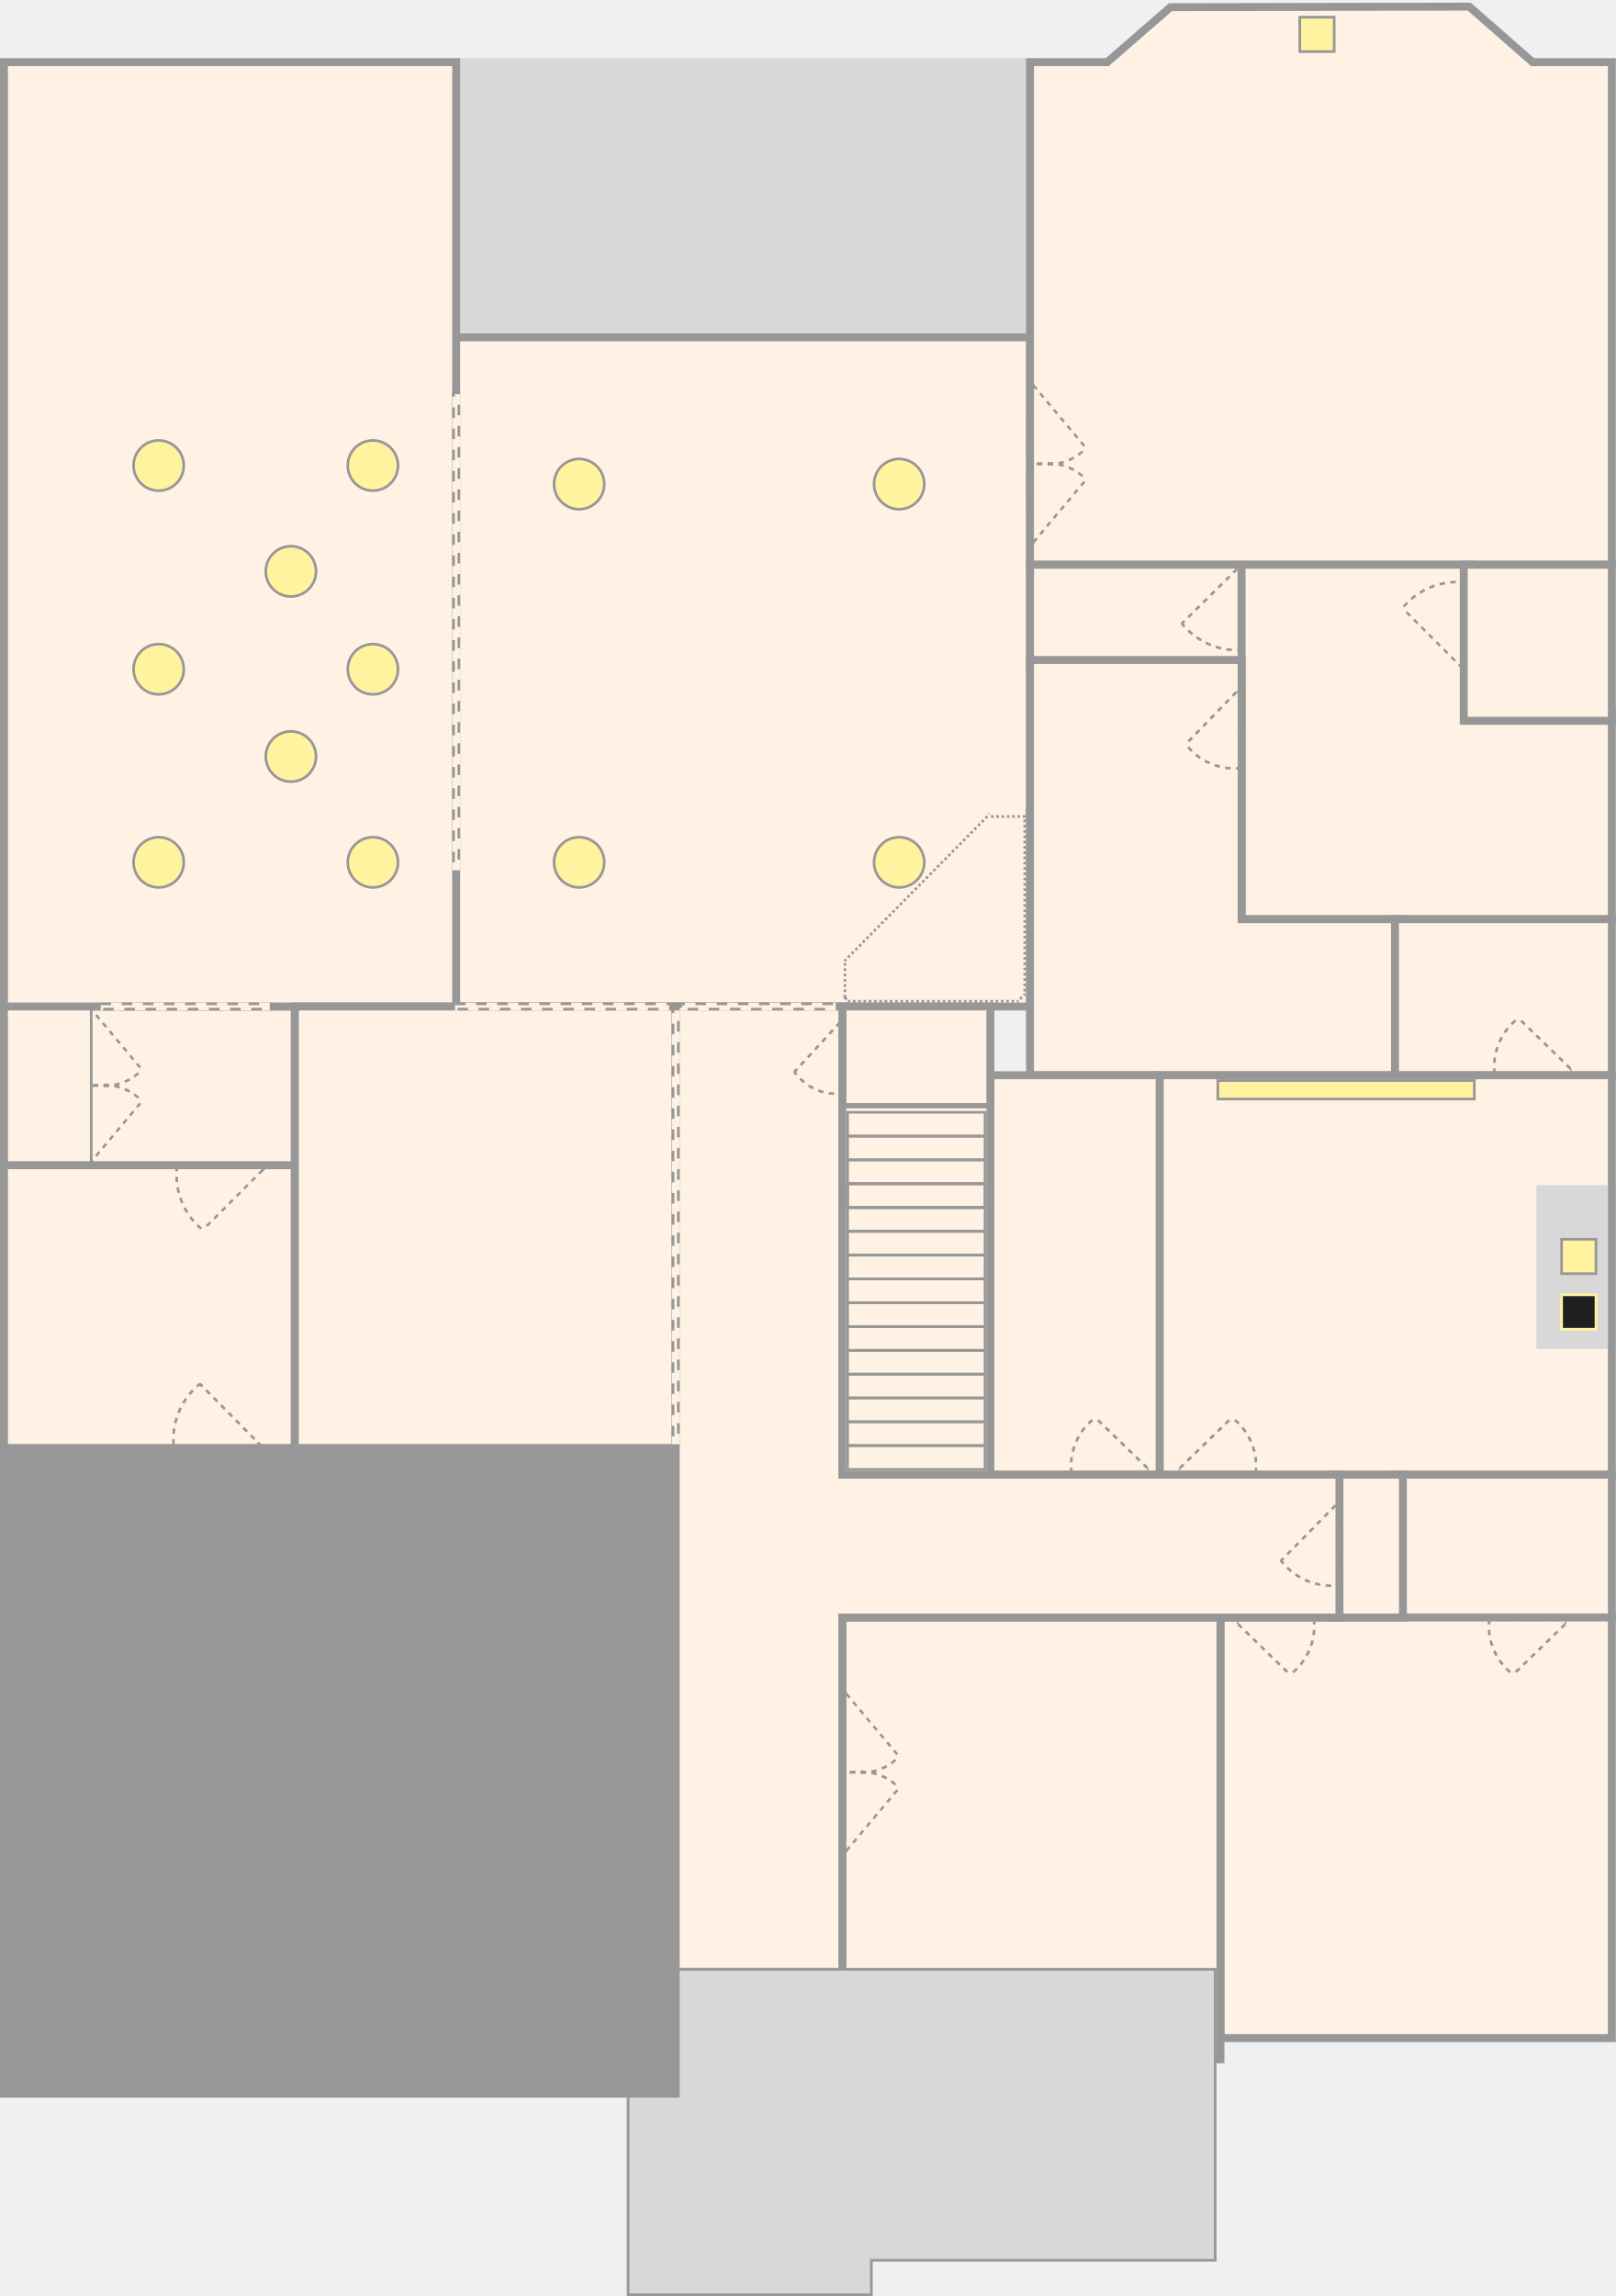
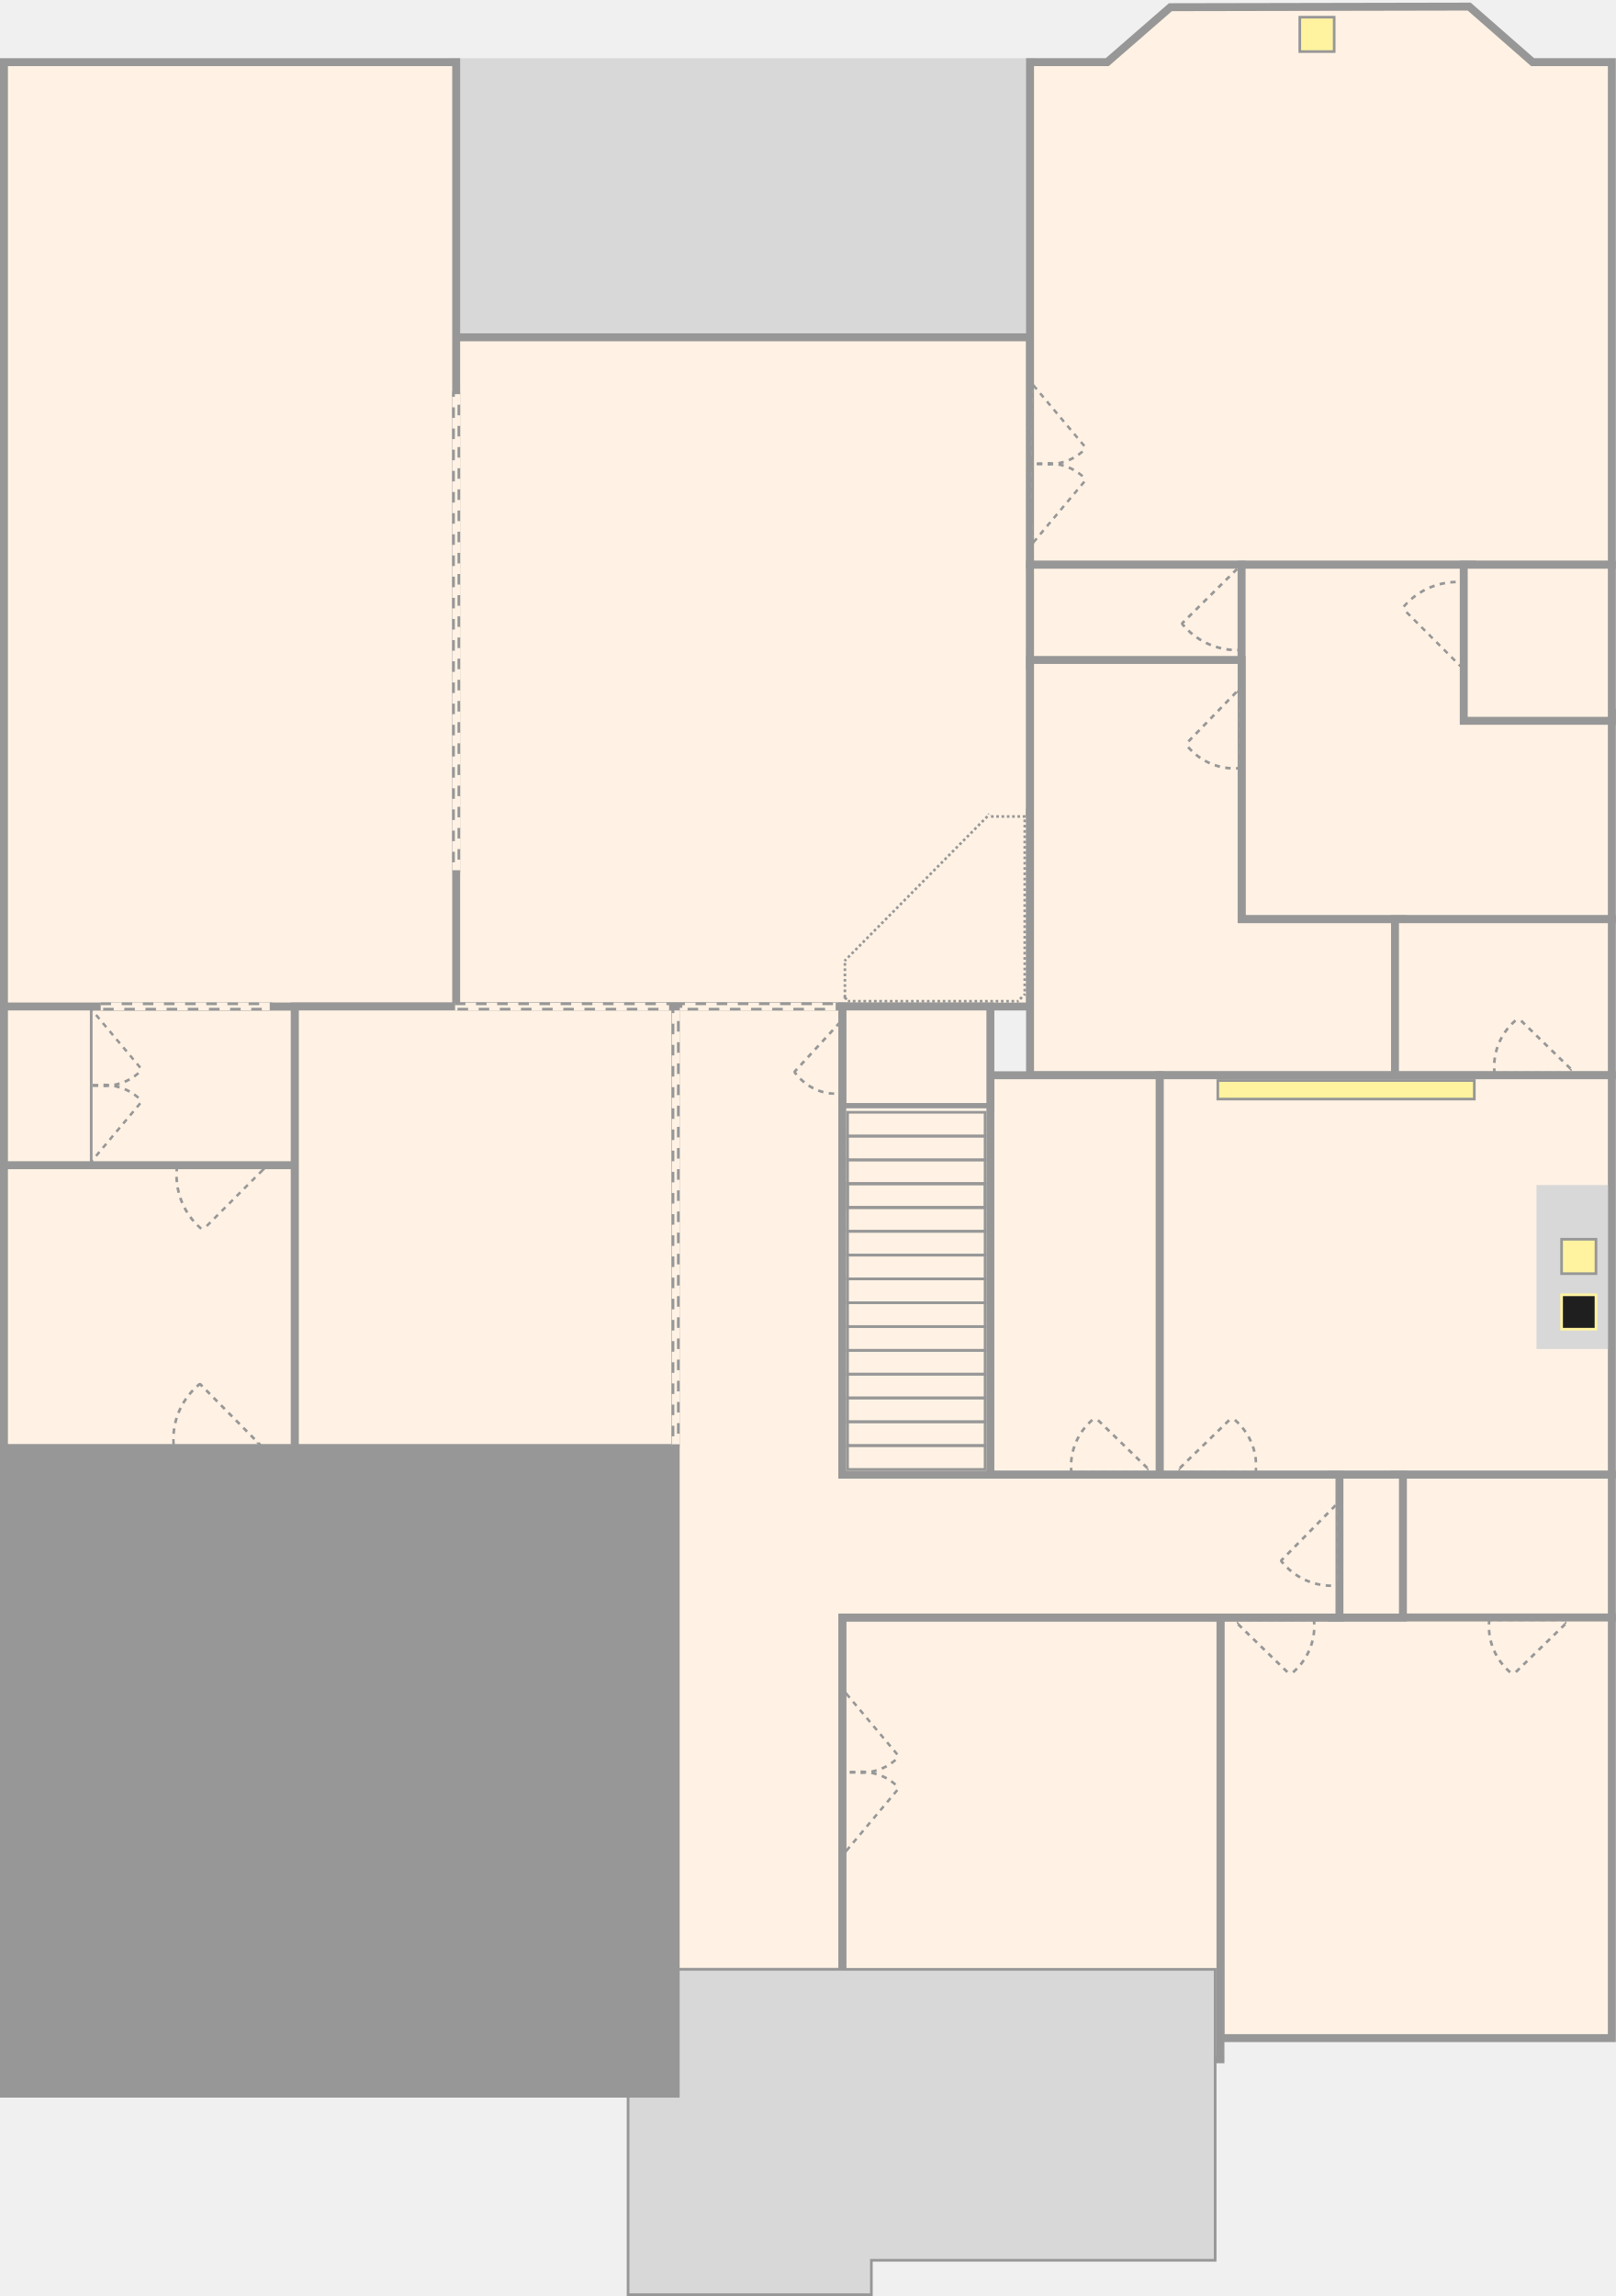
<svg xmlns="http://www.w3.org/2000/svg" xmlns:xlink="http://www.w3.org/1999/xlink" width="611px" height="868px" viewBox="0 0 611 868" version="1.1">
  <defs>
    <path d="M22.573,0.21 L22.574,31.916 C21.872,31.972 21.161,32 20.444,32 C12.23,32 4.892,28.292 0.048,22.478 L22.573,0.21 Z" id="path-1" />
    <mask id="mask-2" maskContentUnits="userSpaceOnUse" maskUnits="objectBoundingBox" x="-1" y="-1" width="24.525" height="33.791">
      <rect x="-0.952" y="-0.791" width="24.525" height="33.791" fill="white" />
      <use xlink:href="#path-1" fill="black" />
    </mask>
    <path d="M22.573,0.21 L22.574,31.916 C21.872,31.972 21.161,32 20.444,32 C12.23,32 4.892,28.292 0.048,22.478 L22.573,0.21 Z" id="path-3" />
    <mask id="mask-4" maskContentUnits="userSpaceOnUse" maskUnits="objectBoundingBox" x="-1" y="-1" width="24.525" height="33.791">
      <rect x="-0.952" y="-0.791" width="24.525" height="33.791" fill="white" />
      <use xlink:href="#path-3" fill="black" />
    </mask>
    <path d="M217.999,179.523 L220.621,182.176 L218,182.176 L217.999,250.112 L215.145,253 L150.615,253 L148.615,250.976 L149,250.976 L148.999,236.935 L203.999,181.288 L204,182.176 L218,182.176 L217.999,179.523 Z" id="path-5" />
    <mask id="mask-6" maskContentUnits="userSpaceOnUse" maskUnits="objectBoundingBox" x="0" y="0" width="72.005" height="73.476" fill="white">
      <use xlink:href="#path-5" />
    </mask>
    <path d="M18.496,0.202 L18.497,30.802 C17.921,30.855 17.339,30.882 16.752,30.882 C10.021,30.882 4.008,27.304 0.04,21.692 L18.496,0.202 Z" id="path-7" />
    <mask id="mask-8" maskContentUnits="userSpaceOnUse" maskUnits="objectBoundingBox" x="-1" y="-1" width="20.457" height="32.681">
      <rect x="-0.96" y="-0.798" width="20.457" height="32.681" fill="white" />
      <use xlink:href="#path-7" fill="black" />
    </mask>
    <path d="M18.496,0.202 L18.497,30.802 C17.921,30.855 17.339,30.882 16.752,30.882 C10.021,30.882 4.008,27.304 0.04,21.692 L18.496,0.202 Z" id="path-9" />
    <mask id="mask-10" maskContentUnits="userSpaceOnUse" maskUnits="objectBoundingBox" x="-1" y="-1" width="20.457" height="32.681">
      <rect x="-0.96" y="-0.798" width="20.457" height="32.681" fill="white" />
      <use xlink:href="#path-9" fill="black" />
    </mask>
    <rect id="path-11" x="168" y="123" width="3" height="182" />
    <mask id="mask-12" maskContentUnits="userSpaceOnUse" maskUnits="objectBoundingBox" x="0" y="0" width="3" height="182" fill="white">
      <use xlink:href="#path-11" />
    </mask>
    <rect id="path-13" x="35" y="354" width="65" height="3" />
    <mask id="mask-14" maskContentUnits="userSpaceOnUse" maskUnits="objectBoundingBox" x="0" y="0" width="65" height="3" fill="white">
      <use xlink:href="#path-13" />
    </mask>
    <path d="M18.496,0.202 L18.497,30.802 C17.921,30.855 17.339,30.882 16.752,30.882 C10.021,30.882 4.008,27.304 0.04,21.692 L18.496,0.202 Z" id="path-15" />
    <mask id="mask-16" maskContentUnits="userSpaceOnUse" maskUnits="objectBoundingBox" x="-1" y="-1" width="20.457" height="32.681">
      <rect x="-0.96" y="-0.798" width="20.457" height="32.681" fill="white" />
      <use xlink:href="#path-15" fill="black" />
    </mask>
    <path d="M18.496,0.202 L18.497,30.802 C17.921,30.855 17.339,30.882 16.752,30.882 C10.021,30.882 4.008,27.304 0.04,21.692 L18.496,0.202 Z" id="path-17" />
    <mask id="mask-18" maskContentUnits="userSpaceOnUse" maskUnits="objectBoundingBox" x="-1" y="-1" width="20.457" height="32.681">
      <rect x="-0.96" y="-0.798" width="20.457" height="32.681" fill="white" />
      <use xlink:href="#path-17" fill="black" />
    </mask>
    <path d="M22.573,0.21 L22.574,31.916 C21.872,31.972 21.161,32 20.444,32 C12.23,32 4.892,28.292 0.048,22.478 L22.573,0.21 Z" id="path-19" />
    <mask id="mask-20" maskContentUnits="userSpaceOnUse" maskUnits="objectBoundingBox" x="-1" y="-1" width="24.525" height="33.791">
      <rect x="-0.952" y="-0.791" width="24.525" height="33.791" fill="white" />
      <use xlink:href="#path-19" fill="black" />
    </mask>
    <path d="M22.573,0.21 L22.574,31.916 C21.872,31.972 21.161,32 20.444,32 C12.23,32 4.892,28.292 0.048,22.478 L22.573,0.21 Z" id="path-21" />
    <mask id="mask-22" maskContentUnits="userSpaceOnUse" maskUnits="objectBoundingBox" x="-1" y="-1" width="24.525" height="33.791">
      <rect x="-0.952" y="-0.791" width="24.525" height="33.791" fill="white" />
      <use xlink:href="#path-21" fill="black" />
    </mask>
    <path d="M19.629,0.19 L19.63,28.924 C19.019,28.974 18.401,29 17.778,29 C10.635,29 4.254,25.64 0.043,20.371 L19.629,0.19 Z" id="path-23" />
    <mask id="mask-24" maskContentUnits="userSpaceOnUse" maskUnits="objectBoundingBox" x="-1" y="-1" width="21.587" height="30.811">
      <rect x="-0.958" y="-0.811" width="21.587" height="30.811" fill="white" />
      <use xlink:href="#path-23" fill="black" />
    </mask>
    <path d="M19.629,0.19 L19.63,28.924 C19.019,28.974 18.401,29 17.778,29 C10.635,29 4.254,25.64 0.043,20.371 L19.629,0.19 Z" id="path-25" />
    <mask id="mask-26" maskContentUnits="userSpaceOnUse" maskUnits="objectBoundingBox" x="-1" y="-1" width="21.587" height="30.811">
      <rect x="-0.958" y="-0.811" width="21.587" height="30.811" fill="white" />
      <use xlink:href="#path-25" fill="black" />
    </mask>
    <path d="M19.629,0.19 L19.63,28.924 C19.019,28.974 18.401,29 17.778,29 C10.635,29 4.254,25.64 0.043,20.371 L19.629,0.19 Z" id="path-27" />
    <mask id="mask-28" maskContentUnits="userSpaceOnUse" maskUnits="objectBoundingBox" x="-1" y="-1" width="21.587" height="30.811">
      <rect x="-0.958" y="-0.811" width="21.587" height="30.811" fill="white" />
      <use xlink:href="#path-27" fill="black" />
    </mask>
    <path d="M19.629,0.19 L19.63,28.924 C19.019,28.974 18.401,29 17.778,29 C10.635,29 4.254,25.64 0.043,20.371 L19.629,0.19 Z" id="path-29" />
    <mask id="mask-30" maskContentUnits="userSpaceOnUse" maskUnits="objectBoundingBox" x="-1" y="-1" width="21.587" height="30.811">
      <rect x="-0.958" y="-0.811" width="21.587" height="30.811" fill="white" />
      <use xlink:href="#path-29" fill="black" />
    </mask>
    <path d="M19.629,0.19 L19.63,28.924 C19.019,28.974 18.401,29 17.778,29 C10.635,29 4.254,25.64 0.043,20.371 L19.629,0.19 Z" id="path-31" />
    <mask id="mask-32" maskContentUnits="userSpaceOnUse" maskUnits="objectBoundingBox" x="-1" y="-1" width="21.587" height="30.811">
      <rect x="-0.958" y="-0.811" width="21.587" height="30.811" fill="white" />
      <use xlink:href="#path-31" fill="black" />
    </mask>
    <path d="M19.629,0.19 L19.63,28.924 C19.019,28.974 18.401,29 17.778,29 C10.635,29 4.254,25.64 0.043,20.371 L19.629,0.19 Z" id="path-33" />
    <mask id="mask-34" maskContentUnits="userSpaceOnUse" maskUnits="objectBoundingBox" x="-1" y="-1" width="21.587" height="30.811">
      <rect x="-0.958" y="-0.811" width="21.587" height="30.811" fill="white" />
      <use xlink:href="#path-33" fill="black" />
    </mask>
    <path d="M18.496,0.202 L18.497,30.802 C17.921,30.855 17.339,30.882 16.752,30.882 C10.021,30.882 4.008,27.304 0.04,21.692 L18.496,0.202 Z" id="path-35" />
    <mask id="mask-36" maskContentUnits="userSpaceOnUse" maskUnits="objectBoundingBox" x="-1" y="-1" width="20.457" height="32.681">
      <rect x="-0.96" y="-0.798" width="20.457" height="32.681" fill="white" />
      <use xlink:href="#path-35" fill="black" />
    </mask>
    <path d="M18.496,0.202 L18.497,30.802 C17.921,30.855 17.339,30.882 16.752,30.882 C10.021,30.882 4.008,27.304 0.04,21.692 L18.496,0.202 Z" id="path-37" />
    <mask id="mask-38" maskContentUnits="userSpaceOnUse" maskUnits="objectBoundingBox" x="-1" y="-1" width="20.457" height="32.681">
      <rect x="-0.96" y="-0.798" width="20.457" height="32.681" fill="white" />
      <use xlink:href="#path-37" fill="black" />
    </mask>
    <path d="M16.685,0.17 L16.685,25.932 C16.166,25.977 15.641,26 15.111,26 C9.04,26 3.616,22.988 0.036,18.263 L16.685,0.17 Z" id="path-39" />
    <mask id="mask-40" maskContentUnits="userSpaceOnUse" maskUnits="objectBoundingBox" x="-1" y="-1" width="18.649" height="27.83">
      <rect x="-0.964" y="-0.83" width="18.649" height="27.83" fill="white" />
      <use xlink:href="#path-39" fill="black" />
    </mask>
    <path d="M20.61,0.196 L20.611,29.922 C19.97,29.974 19.321,30 18.667,30 C11.167,30 4.466,26.524 0.044,21.073 L20.61,0.196 Z" id="path-41" />
    <mask id="mask-42" maskContentUnits="userSpaceOnUse" maskUnits="objectBoundingBox" x="-1" y="-1" width="22.567" height="31.804">
      <rect x="-0.956" y="-0.804" width="22.567" height="31.804" fill="white" />
      <use xlink:href="#path-41" fill="black" />
    </mask>
    <rect id="path-43" x="82" y="2" width="3" height="166" />
    <mask id="mask-44" maskContentUnits="userSpaceOnUse" maskUnits="objectBoundingBox" x="0" y="0" width="3" height="166" fill="white">
      <use xlink:href="#path-43" />
    </mask>
    <rect id="path-45" x="39.5" y="-39.5" width="3" height="82" />
    <mask id="mask-46" maskContentUnits="userSpaceOnUse" maskUnits="objectBoundingBox" x="0" y="0" width="3" height="82" fill="white">
      <use xlink:href="#path-45" />
    </mask>
    <rect id="path-47" x="113.5" y="-28.5" width="3" height="60" />
    <mask id="mask-48" maskContentUnits="userSpaceOnUse" maskUnits="objectBoundingBox" x="0" y="0" width="3" height="60" fill="white">
      <use xlink:href="#path-47" />
    </mask>
  </defs>
  <g id="House" stroke="none" stroke-width="1" fill="none" fill-rule="evenodd">
    <g id="First-Floor" transform="translate(2, 4)">
      <g id="Laundry-Room" transform="translate(1, 421)" stroke="#979797">
        <rect id="Rectangle" stroke-width="3" fill="#FFF2E4" x="-1.5" y="15.5" width="110" height="107" />
        <g id="Group" transform="translate(65.53553, 4.292893)" fill="#D8D8D8" fill-opacity="0.554" stroke-dasharray="2" stroke-width="2">
          <g id="Combined-Shape" transform="translate(11.5, 16) rotate(45) translate(-11.5, -16) ">
            <use mask="url(#mask-2)" xlink:href="#path-1" />
          </g>
        </g>
        <g id="Group" transform="translate(67.53553, 94.29289)" fill="#D8D8D8" fill-opacity="0.554" stroke-dasharray="2" stroke-width="2">
          <g id="Combined-Shape" transform="translate(11.5, 16) rotate(90) translate(-11.5, -16) ">
            <use mask="url(#mask-4)" xlink:href="#path-3" />
          </g>
        </g>
      </g>
      <g id="Patio" transform="translate(168, 18)" fill="#D8D8D8">
        <rect id="Rectangle" x="0" y="0" width="221" height="106" />
      </g>
      <g id="Living-Room" transform="translate(168, 122)" stroke="#979797">
        <rect id="Rectangle" stroke-width="3" fill="#FFF2E4" x="1.5" y="1.524" width="218" height="252.976" />
        <use id="Combined-Shape" mask="url(#mask-6)" stroke-width="2" fill="#FFF2E4" stroke-dasharray="1,1" xlink:href="#path-5" />
-         <g id="Living-Room-Lights" transform="translate(39, 47)" fill="#FFF3A0">
-           <circle id="Oval" cx="131" cy="10" r="9.5" />
-           <circle id="Oval" cx="10" cy="153" r="9.5" />
-           <circle id="Oval" cx="10" cy="10" r="9.5" />
-           <circle id="Oval" cx="131" cy="153" r="9.5" />
-         </g>
      </g>
      <g id="Pantry-Hallway" transform="translate(1, 376)" stroke="#979797">
        <rect id="Rectangle" stroke-width="3" fill="#FFF2E4" x="-1.5" y="0.5" width="110" height="60" />
        <g id="Group-3" transform="translate(15.73223, 0.351344)" fill="#D8D8D8" fill-opacity="0.554" stroke-dasharray="2" stroke-width="2">
          <g id="Group" transform="translate(8.076923, 2.647059)">
            <g id="Combined-Shape" transform="translate(9.423077, 15.44118) rotate(-40) translate(-9.423077, -15.44118) ">
              <use mask="url(#mask-8)" xlink:href="#path-7" />
            </g>
          </g>
          <g id="Group" transform="translate(8.076923, 26.47059)">
            <g id="Combined-Shape" transform="translate(9.423077, 15.44118) scale(1, -1) rotate(-40) translate(-9.423077, -15.44118) ">
              <use mask="url(#mask-10)" xlink:href="#path-9" />
            </g>
          </g>
        </g>
      </g>
      <g id="Pantry" transform="translate(0, 376)" fill="#FFF2E4" stroke="#979797">
        <rect id="Rectangle" x="0.5" y="0.5" width="32" height="59" />
      </g>
      <g id="Kitchen" transform="translate(1, 21)" stroke="#979797">
        <path d="M169.5,-1.5 L169.5,355.5 L-1.5,355.5 L-1.5,-1.5 L169.5,-1.5 Z" id="Floor" stroke-width="3" fill="#FFF2E4" />
        <use id="Rectangle" mask="url(#mask-12)" stroke-width="2" fill="#FFF2E4" stroke-dasharray="4" xlink:href="#path-11" />
        <use id="Rectangle" mask="url(#mask-14)" stroke-width="2" fill="#FFF2E4" stroke-dasharray="4" xlink:href="#path-13" />
-         <g id="Kitchen-Pendants" transform="translate(97, 181)" fill="#FFF3A0">
-           <circle id="Oval" cx="10" cy="10" r="9.5" />
-           <circle id="Oval" cx="10" cy="80" r="9.5" />
-         </g>
-         <g id="Kitchen-Lights" transform="translate(47, 141)" fill="#FFF3A0">
-           <circle id="Oval" cx="10" cy="10" r="9.5" />
-           <circle id="Oval" cx="91" cy="10" r="9.5" />
-           <circle id="Oval" cx="10" cy="87" r="9.5" />
-           <circle id="Oval" cx="91" cy="87" r="9.5" />
-           <circle id="Oval" cx="10" cy="160" r="9.5" />
-           <circle id="Oval" cx="91" cy="160" r="9.5" />
-         </g>
      </g>
      <g id="Master-Bedroom" transform="translate(373, 0)" stroke="#979797">
        <path d="M180.563,-1.501 L204.543,19.5 L234.5,19.5 L234.5,209.5 L14.5,209.5 L14.5,19.5 L43.681,19.5 L67.589,-1.282 L180.563,-1.501 Z" id="Floor" stroke-width="3" fill="#FFF2E4" />
        <g id="Group-3" transform="translate(0.732233, 141.3513)" fill="#D8D8D8" fill-opacity="0.554" stroke-dasharray="2" stroke-width="2">
          <g id="Group" transform="translate(8.076923, 2.647059)">
            <g id="Combined-Shape" transform="translate(9.423077, 15.44118) rotate(-40) translate(-9.423077, -15.44118) ">
              <use mask="url(#mask-16)" xlink:href="#path-15" />
            </g>
          </g>
          <g id="Group" transform="translate(8.076923, 26.47059)">
            <g id="Combined-Shape" transform="translate(9.423077, 15.44118) scale(1, -1) rotate(-40) translate(-9.423077, -15.44118) ">
              <use mask="url(#mask-18)" xlink:href="#path-17" />
            </g>
          </g>
        </g>
        <rect id="Master-Bedroom-Lamp" fill="#FFF3A0" x="116.5" y="2.5" width="13" height="13" />
      </g>
      <g id="Water-Closet" transform="translate(389, 209)" stroke="#979797">
        <rect id="Rectangle" stroke-width="3" fill="#FFF2E4" x="-1.5" y="0.5" width="80" height="38" />
        <g id="Group" transform="translate(56.53553, 0.292893)" fill="#D8D8D8" fill-opacity="0.554" stroke-dasharray="2" stroke-width="2">
          <g id="Combined-Shape">
            <use mask="url(#mask-20)" xlink:href="#path-19" />
          </g>
        </g>
      </g>
      <g id="Master-Bathroom" transform="translate(469, 209)" stroke="#979797">
        <path d="M85.5,0.5 L85.5,56.5 L138.5,56.5 L138.5,134.5 L-1.5,134.5 L-1.5,0.5 L85.5,0.5 Z" id="Combined-Shape" stroke-width="3" fill="#FFF2E4" />
        <g id="Group" transform="translate(67.53553, 4.292893)" fill="#D8D8D8" fill-opacity="0.554" stroke-dasharray="2" stroke-width="2">
          <g id="Combined-Shape" transform="translate(11.5, 16) rotate(135) translate(-11.5, -16) ">
            <use mask="url(#mask-22)" xlink:href="#path-21" />
          </g>
        </g>
      </g>
      <g id="Linen-Closet" transform="translate(553, 211)" fill="#FFF2E4" stroke="#979797" stroke-width="3">
        <rect id="Rectangle" x="-1.5" y="-1.5" width="56" height="59" />
      </g>
      <g id="Master-Closet" transform="translate(389, 247)" stroke="#979797">
        <path d="M78.5,-1.5 L78.5,96.5 L139.5,96.5 L139.5,155.5 L-1.5,155.5 L-1.5,-1.5 L78.5,-1.5 Z" id="Combined-Shape" stroke-width="3" fill="#FFF2E4" />
        <g id="Group" transform="translate(58, 10)" fill="#D8D8D8" fill-opacity="0.554" stroke-dasharray="2" stroke-width="2">
          <g id="Combined-Shape">
            <use mask="url(#mask-24)" xlink:href="#path-23" />
          </g>
        </g>
      </g>
      <g id="Rylee-Closet" transform="translate(527, 345)" stroke="#979797">
        <rect id="Rectangle" stroke-width="3" fill="#FFF2E4" x="-1.5" y="-1.5" width="82" height="59" />
        <g id="Group" transform="translate(41, 32)" fill="#D8D8D8" fill-opacity="0.554" stroke-dasharray="2" stroke-width="2">
          <g id="Combined-Shape" transform="translate(10, 14.5) rotate(90) translate(-10, -14.5) ">
            <use mask="url(#mask-26)" xlink:href="#path-25" />
          </g>
        </g>
      </g>
      <g id="Rylee-Bedroom" transform="translate(438, 404)">
        <rect id="Rectangle" stroke="#979797" stroke-width="3" fill="#FFF2E4" x="-1.5" y="-1.5" width="171" height="151" />
        <rect id="Rectangle" fill="#D8D8D8" x="141" y="40" width="27" height="62" />
        <rect id="Rylee-Bedroom-Fan" stroke="#FFF3A0" fill="#1F1F1F" x="150.5" y="81.5" width="13" height="13" />
        <rect id="Rylee-Bedroom-Lamp" stroke="#979797" fill="#FFF3A0" x="150.5" y="60.5" width="13" height="13" />
        <rect id="Rylee-Bedroom-Lamp" stroke="#979797" fill="#FFF3A0" x="20.5" y="0.5" width="97" height="7" />
        <g id="Group" transform="translate(10, 124)" fill="#D8D8D8" fill-opacity="0.554" stroke="#979797" stroke-dasharray="2" stroke-width="2">
          <g id="Combined-Shape" transform="translate(10, 14.5) scale(-1, 1) rotate(90) translate(-10, -14.5) ">
            <use mask="url(#mask-28)" xlink:href="#path-27" />
          </g>
        </g>
      </g>
      <g id="Rylee-Bathroom" transform="translate(374, 404)" stroke="#979797">
        <rect id="Rectangle" stroke-width="3" fill="#FFF2E4" x="-1.5" y="-1.5" width="64" height="151" />
        <g id="Group" transform="translate(34, 124)" fill="#D8D8D8" fill-opacity="0.554" stroke-dasharray="2" stroke-width="2">
          <g id="Combined-Shape" transform="translate(10, 14.5) rotate(90) translate(-10, -14.5) ">
            <use mask="url(#mask-30)" xlink:href="#path-29" />
          </g>
        </g>
      </g>
      <g id="Playroom-Closet" transform="translate(527, 555)" fill="#FFF2E4" stroke="#979797" stroke-width="3">
        <rect id="Rectangle" x="-1.5" y="-1.5" width="82" height="54" />
      </g>
      <g id="Playroom" transform="translate(461, 608)" stroke="#979797">
        <rect id="Rectangle" stroke-width="3" fill="#FFF2E4" x="-1.5" y="-0.5" width="148" height="159" />
        <g id="Group" transform="translate(9, -4)" fill="#D8D8D8" fill-opacity="0.554" stroke-dasharray="2" stroke-width="2">
          <g id="Combined-Shape" transform="translate(10, 14.5) scale(-1, -1) rotate(90) translate(-10, -14.5) ">
            <use mask="url(#mask-32)" xlink:href="#path-31" />
          </g>
        </g>
        <g id="Group" transform="translate(105, -4)" fill="#D8D8D8" fill-opacity="0.554" stroke-dasharray="2" stroke-width="2">
          <g id="Combined-Shape" transform="translate(10, 14.5) scale(1, -1) rotate(90) translate(-10, -14.5) ">
            <use mask="url(#mask-34)" xlink:href="#path-33" />
          </g>
        </g>
      </g>
      <g id="Hallway-Closet" transform="translate(503, 555)" fill="#FFF2E4" stroke="#979797" stroke-width="3">
        <rect id="Rectangle" x="-1.5" y="-1.5" width="27" height="54" />
      </g>
      <g id="Dining-Room" transform="translate(111, 378)" fill="#FFF2E4" stroke="#979797" stroke-width="3">
        <rect id="Rectangle" x="-1.5" y="-1.5" width="144" height="167" />
      </g>
      <g id="Garage" transform="translate(1, 545)" fill="#979797" stroke="#979797" stroke-width="3">
        <rect id="Rectangle" x="-1.5" y="-1.5" width="254" height="244" />
      </g>
      <g id="Keara-Office" transform="translate(303, 609)" stroke="#979797">
        <rect id="Rectangle" stroke-width="3" fill="#FFF2E4" x="13.5" y="-1.5" width="143" height="167" />
        <g id="Group-3" transform="translate(0, 27)" fill="#D8D8D8" fill-opacity="0.554" stroke-dasharray="2" stroke-width="2">
          <g id="Group" transform="translate(8.076923, 2.647059)">
            <g id="Combined-Shape" transform="translate(9.423077, 15.44118) rotate(-40) translate(-9.423077, -15.44118) ">
              <use mask="url(#mask-36)" xlink:href="#path-35" />
            </g>
          </g>
          <g id="Group" transform="translate(8.076923, 26.47059)">
            <g id="Combined-Shape" transform="translate(9.423077, 15.44118) scale(1, -1) rotate(-40) translate(-9.423077, -15.44118) ">
              <use mask="url(#mask-38)" xlink:href="#path-37" />
            </g>
          </g>
        </g>
      </g>
      <g id="Computer-Closet" transform="translate(318, 378)" fill="#FFF2E4" stroke="#979797" stroke-width="3">
        <rect id="Rectangle" x="-1.5" y="-1.5" width="56" height="38" />
      </g>
      <g id="Hallway" transform="translate(170, 375)" stroke="#979797">
        <path d="M146.5,1.5 L146.5,178.5 L334.5,178.5 L334.5,232.5 L146.5,232.5 L146.5,366.5 L83.5,366.5 L83.5,1.5 L146.5,1.5 Z" id="Combined-Shape" stroke-width="3" fill="#FFF2E4" />
        <g id="Group" transform="translate(129, 8)" fill="#D8D8D8" fill-opacity="0.554" stroke-dasharray="2" stroke-width="2">
          <g id="Combined-Shape">
            <use mask="url(#mask-40)" xlink:href="#path-39" />
          </g>
        </g>
        <g id="Group" transform="translate(313, 190)" fill="#D8D8D8" fill-opacity="0.554" stroke-dasharray="2" stroke-width="2">
          <g id="Combined-Shape">
            <use mask="url(#mask-42)" xlink:href="#path-41" />
          </g>
        </g>
        <use id="Rectangle" mask="url(#mask-44)" stroke-width="2" fill="#FFF2E4" stroke-dasharray="4" xlink:href="#path-43" />
        <use id="Rectangle" mask="url(#mask-46)" stroke-width="2" fill="#FFF2E4" stroke-dasharray="4" transform="translate(41, 1.5) rotate(90) translate(-41, -1.5) " xlink:href="#path-45" />
        <use id="Rectangle" mask="url(#mask-48)" stroke-width="2" fill="#FFF2E4" stroke-dasharray="4" transform="translate(115, 1.5) rotate(90) translate(-115, -1.5) " xlink:href="#path-47" />
      </g>
      <g id="Stairs" transform="translate(317, 414)" stroke="#979797">
        <rect id="Rectangle" fill="#FFF2E4" x="0.5" y="0.5" width="54" height="138" />
        <g id="Group-2" transform="translate(1, 101)" fill="#D8D8D8" fill-opacity="0">
          <rect id="Rectangle" x="0.5" y="27.5" width="52" height="9" />
          <rect id="Rectangle" x="0.5" y="18.5" width="52" height="9" />
          <rect id="Rectangle" x="0.5" y="9.5" width="52" height="9" />
          <rect id="Rectangle" x="0.5" y="0.5" width="52" height="9" />
        </g>
        <g id="Group" transform="translate(1, 65)" fill="#D8D8D8" fill-opacity="0">
          <rect id="Rectangle" x="0.5" y="27.5" width="52" height="9" />
          <rect id="Rectangle" x="0.5" y="18.5" width="52" height="9" />
          <rect id="Rectangle" x="0.5" y="9.5" width="52" height="9" />
          <rect id="Rectangle" x="0.5" y="0.5" width="52" height="9" />
        </g>
        <g id="Group" transform="translate(1, 29)" fill="#D8D8D8" fill-opacity="0">
          <rect id="Rectangle" x="0.5" y="27.5" width="52" height="9" />
          <rect id="Rectangle" x="0.5" y="18.5" width="52" height="9" />
          <rect id="Rectangle" x="0.5" y="9.5" width="52" height="9" />
          <rect id="Rectangle" x="0.5" y="0.5" width="52" height="9" />
        </g>
        <g id="Group" transform="translate(1, 2)" fill="#D8D8D8" fill-opacity="0">
          <rect id="Rectangle" x="0.5" y="27.5" width="52" height="9" />
          <rect id="Rectangle" x="0.5" y="18.5" width="52" height="9" />
          <rect id="Rectangle" x="0.5" y="9.5" width="52" height="9" />
          <rect id="Rectangle" x="0.5" y="0.5" width="52" height="9" />
        </g>
      </g>
      <g id="Porch" transform="translate(235, 740)" fill="#D8D8D8" stroke="#979797">
        <path d="M222.5,0.5 L222.5,110.5 L92.5,110.5 L92.5,123.5 L0.5,123.5 L0.5,48.5 L19.5,48.5 L19.5,0.5 L222.5,0.5 Z" id="Combined-Shape" />
      </g>
    </g>
  </g>
</svg>
